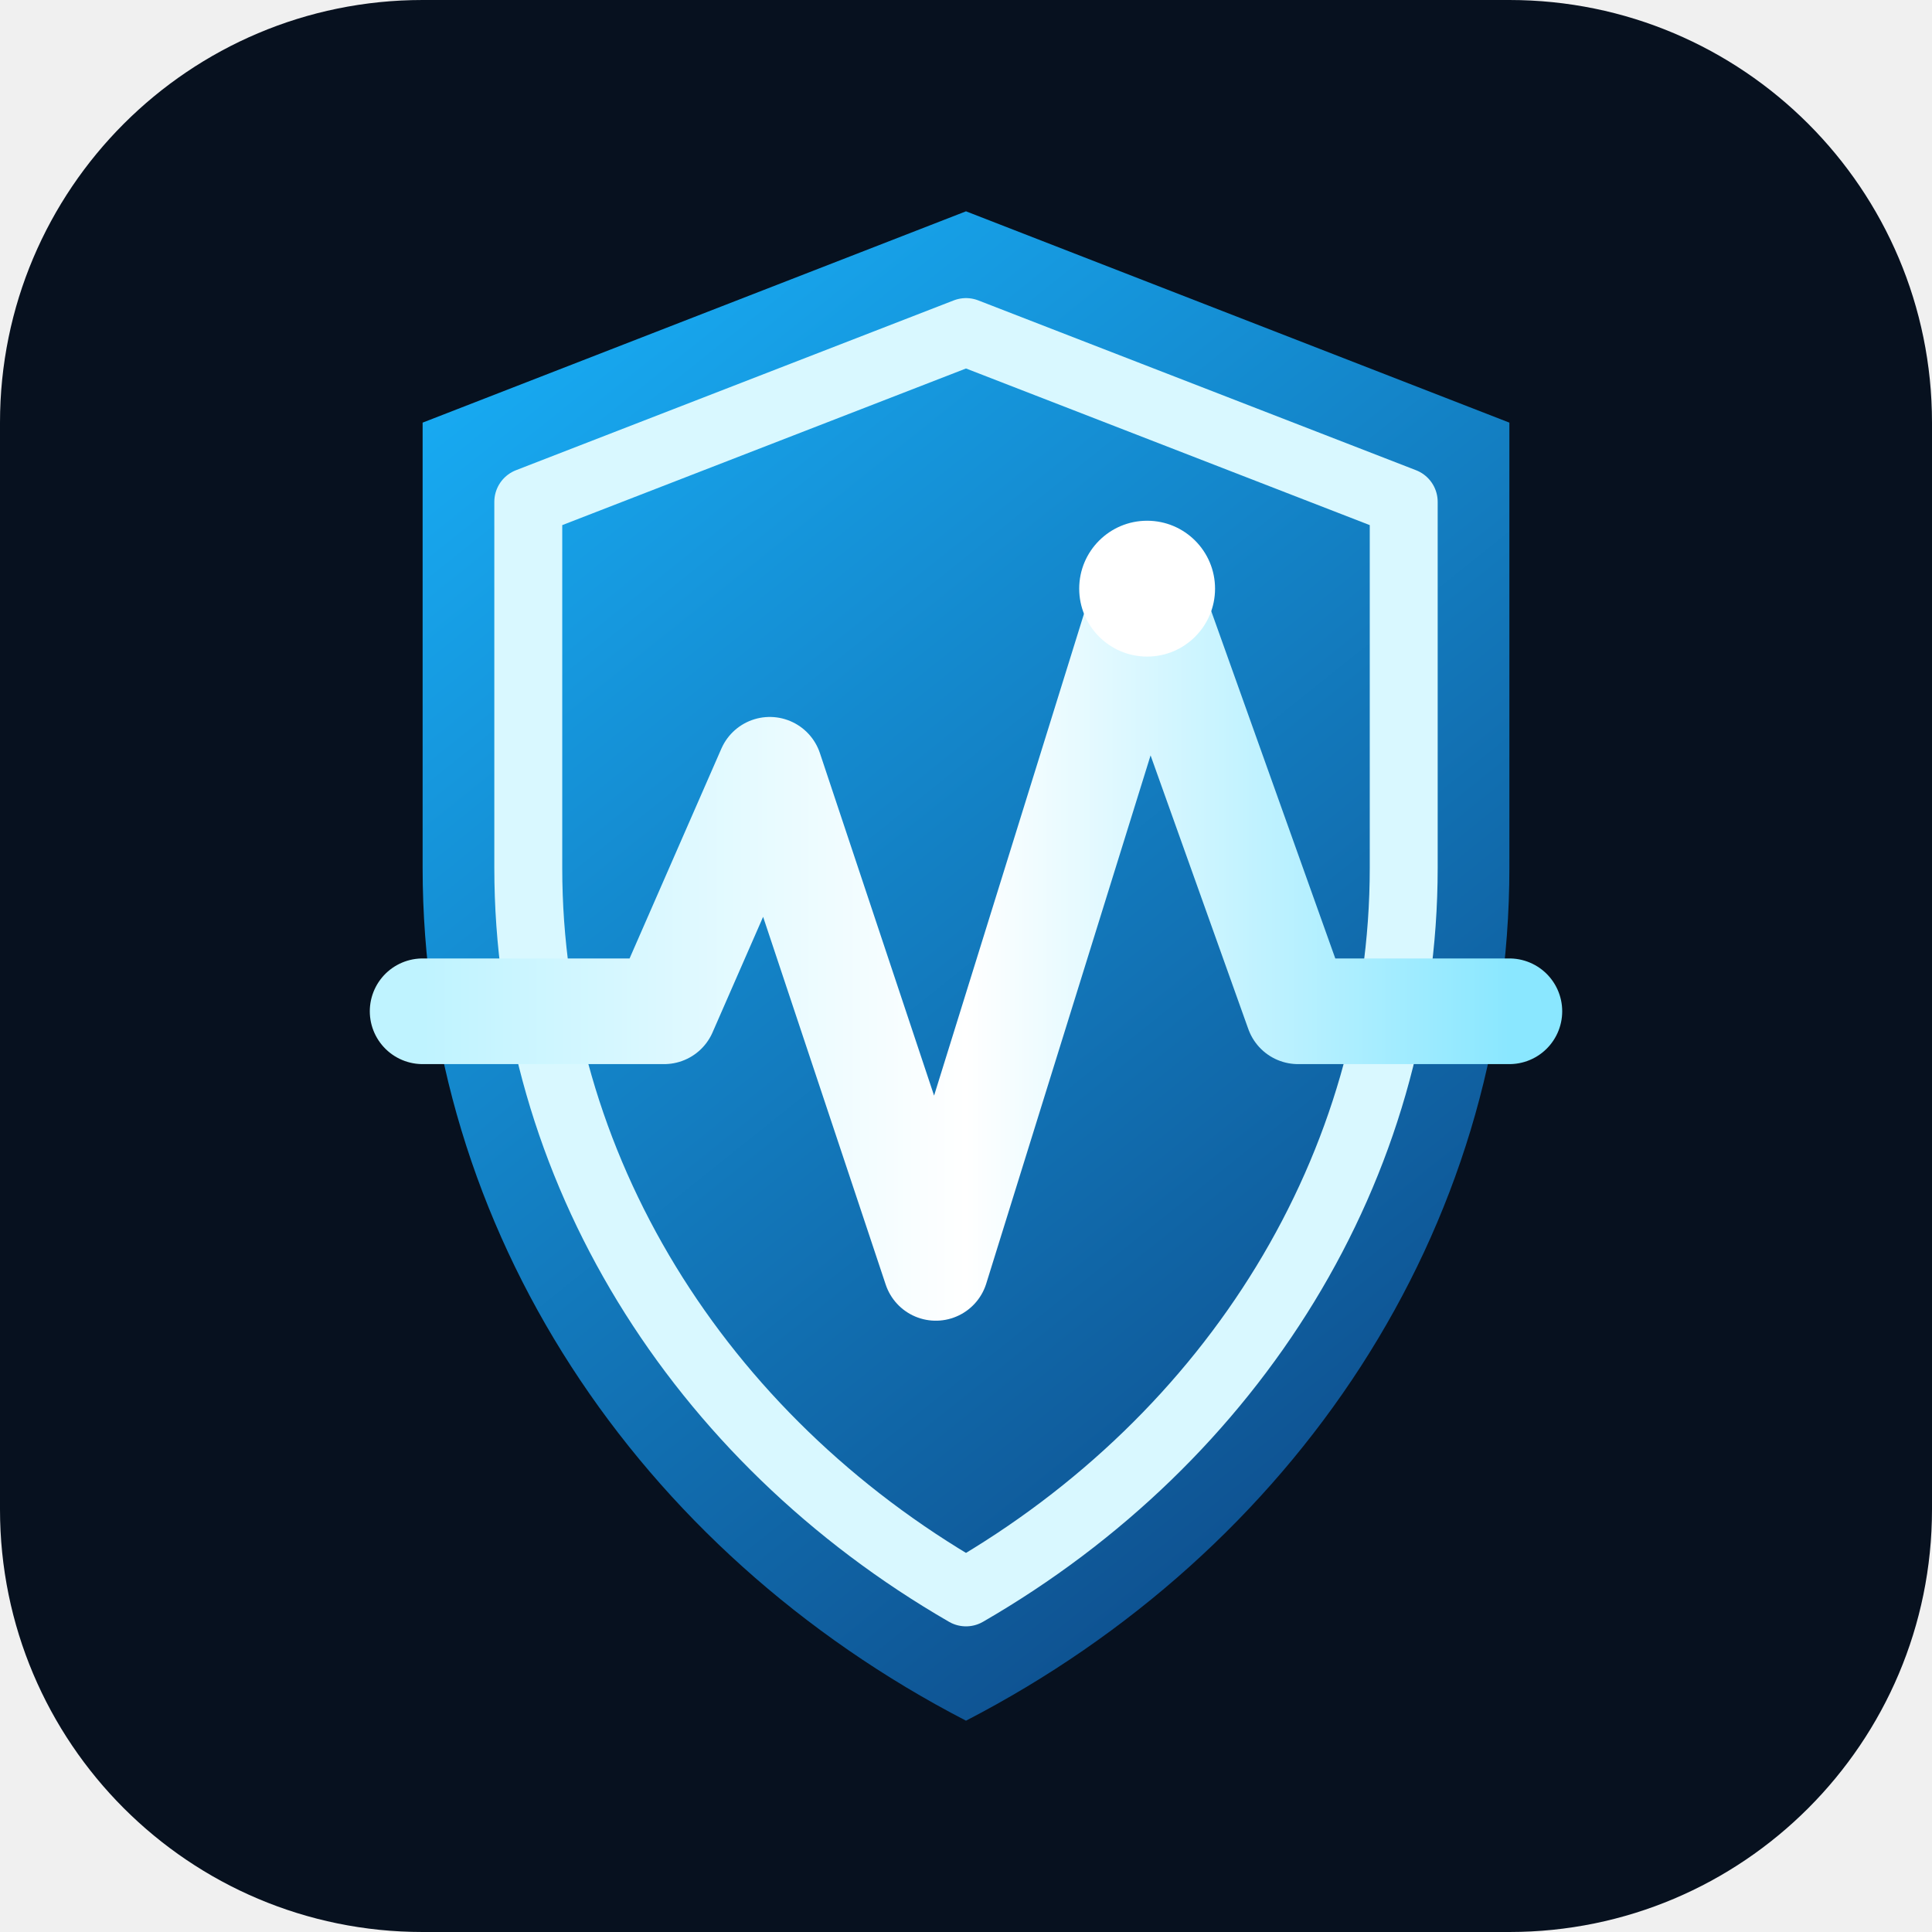
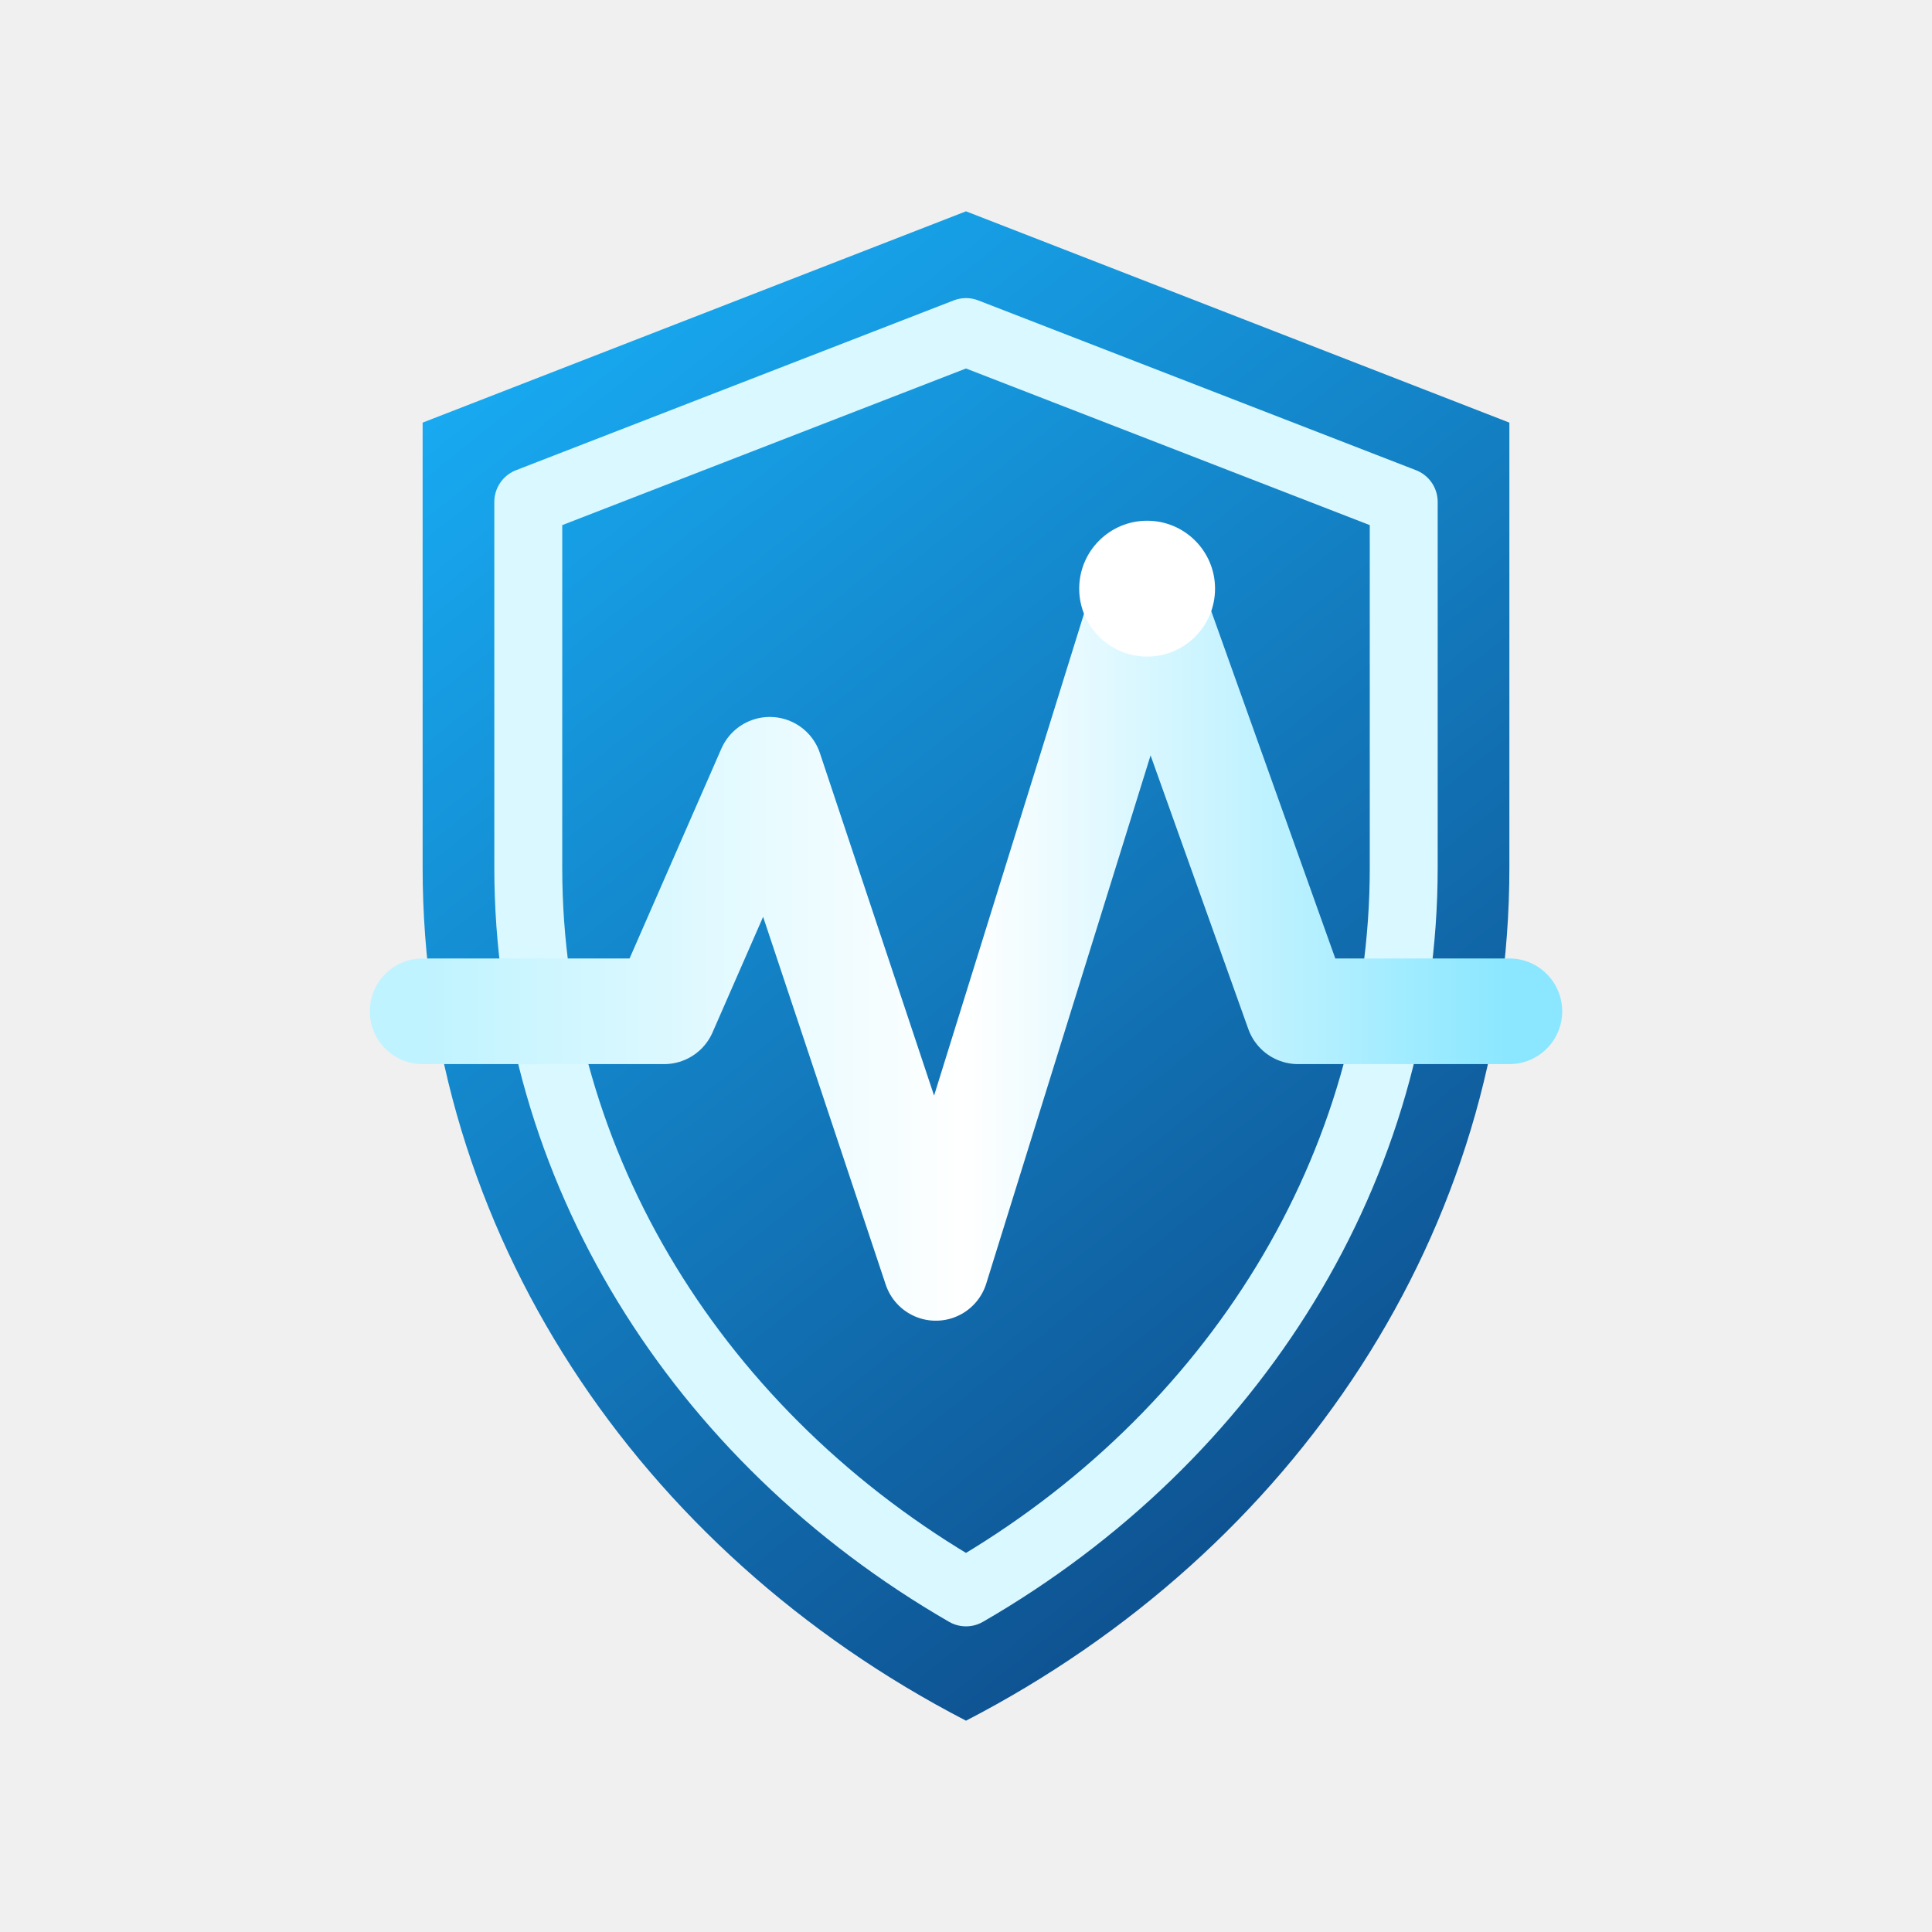
<svg xmlns="http://www.w3.org/2000/svg" width="512" height="512" viewBox="0 0 512 512" fill="none" role="img" aria-labelledby="title desc">
  <defs>
    <linearGradient id="bg" x1="96" y1="56" x2="416" y2="456" gradientUnits="userSpaceOnUse">
      <stop stop-color="#19B6FF" />
      <stop offset="1" stop-color="#0C3D7A" />
    </linearGradient>
    <linearGradient id="pulse" x1="112" y1="256" x2="400" y2="256" gradientUnits="userSpaceOnUse">
      <stop stop-color="#BFF3FF" />
      <stop offset="0.5" stop-color="#FFFFFF" />
      <stop offset="1" stop-color="#8AE7FF" />
    </linearGradient>
  </defs>
-   <rect width="512" height="512" rx="112" fill="#07111F" />
  <path d="M256 56L400 112V230C400 326 343 411 256 456C169 411 112 326 112 230V112L256 56Z" fill="url(#bg)" />
  <path d="M256 88L372 133V230C372 309 327 381 256 422C185 381 140 309 140 230V133L256 88Z" stroke="#D9F8FF" stroke-width="18" stroke-linejoin="round" />
  <path d="M112 268H176L204 204L248 336L304 156L344 268H400" stroke="url(#pulse)" stroke-width="28" stroke-linecap="round" stroke-linejoin="round" />
  <circle cx="304" cy="156" r="18" fill="#FFFFFF" />
</svg>
